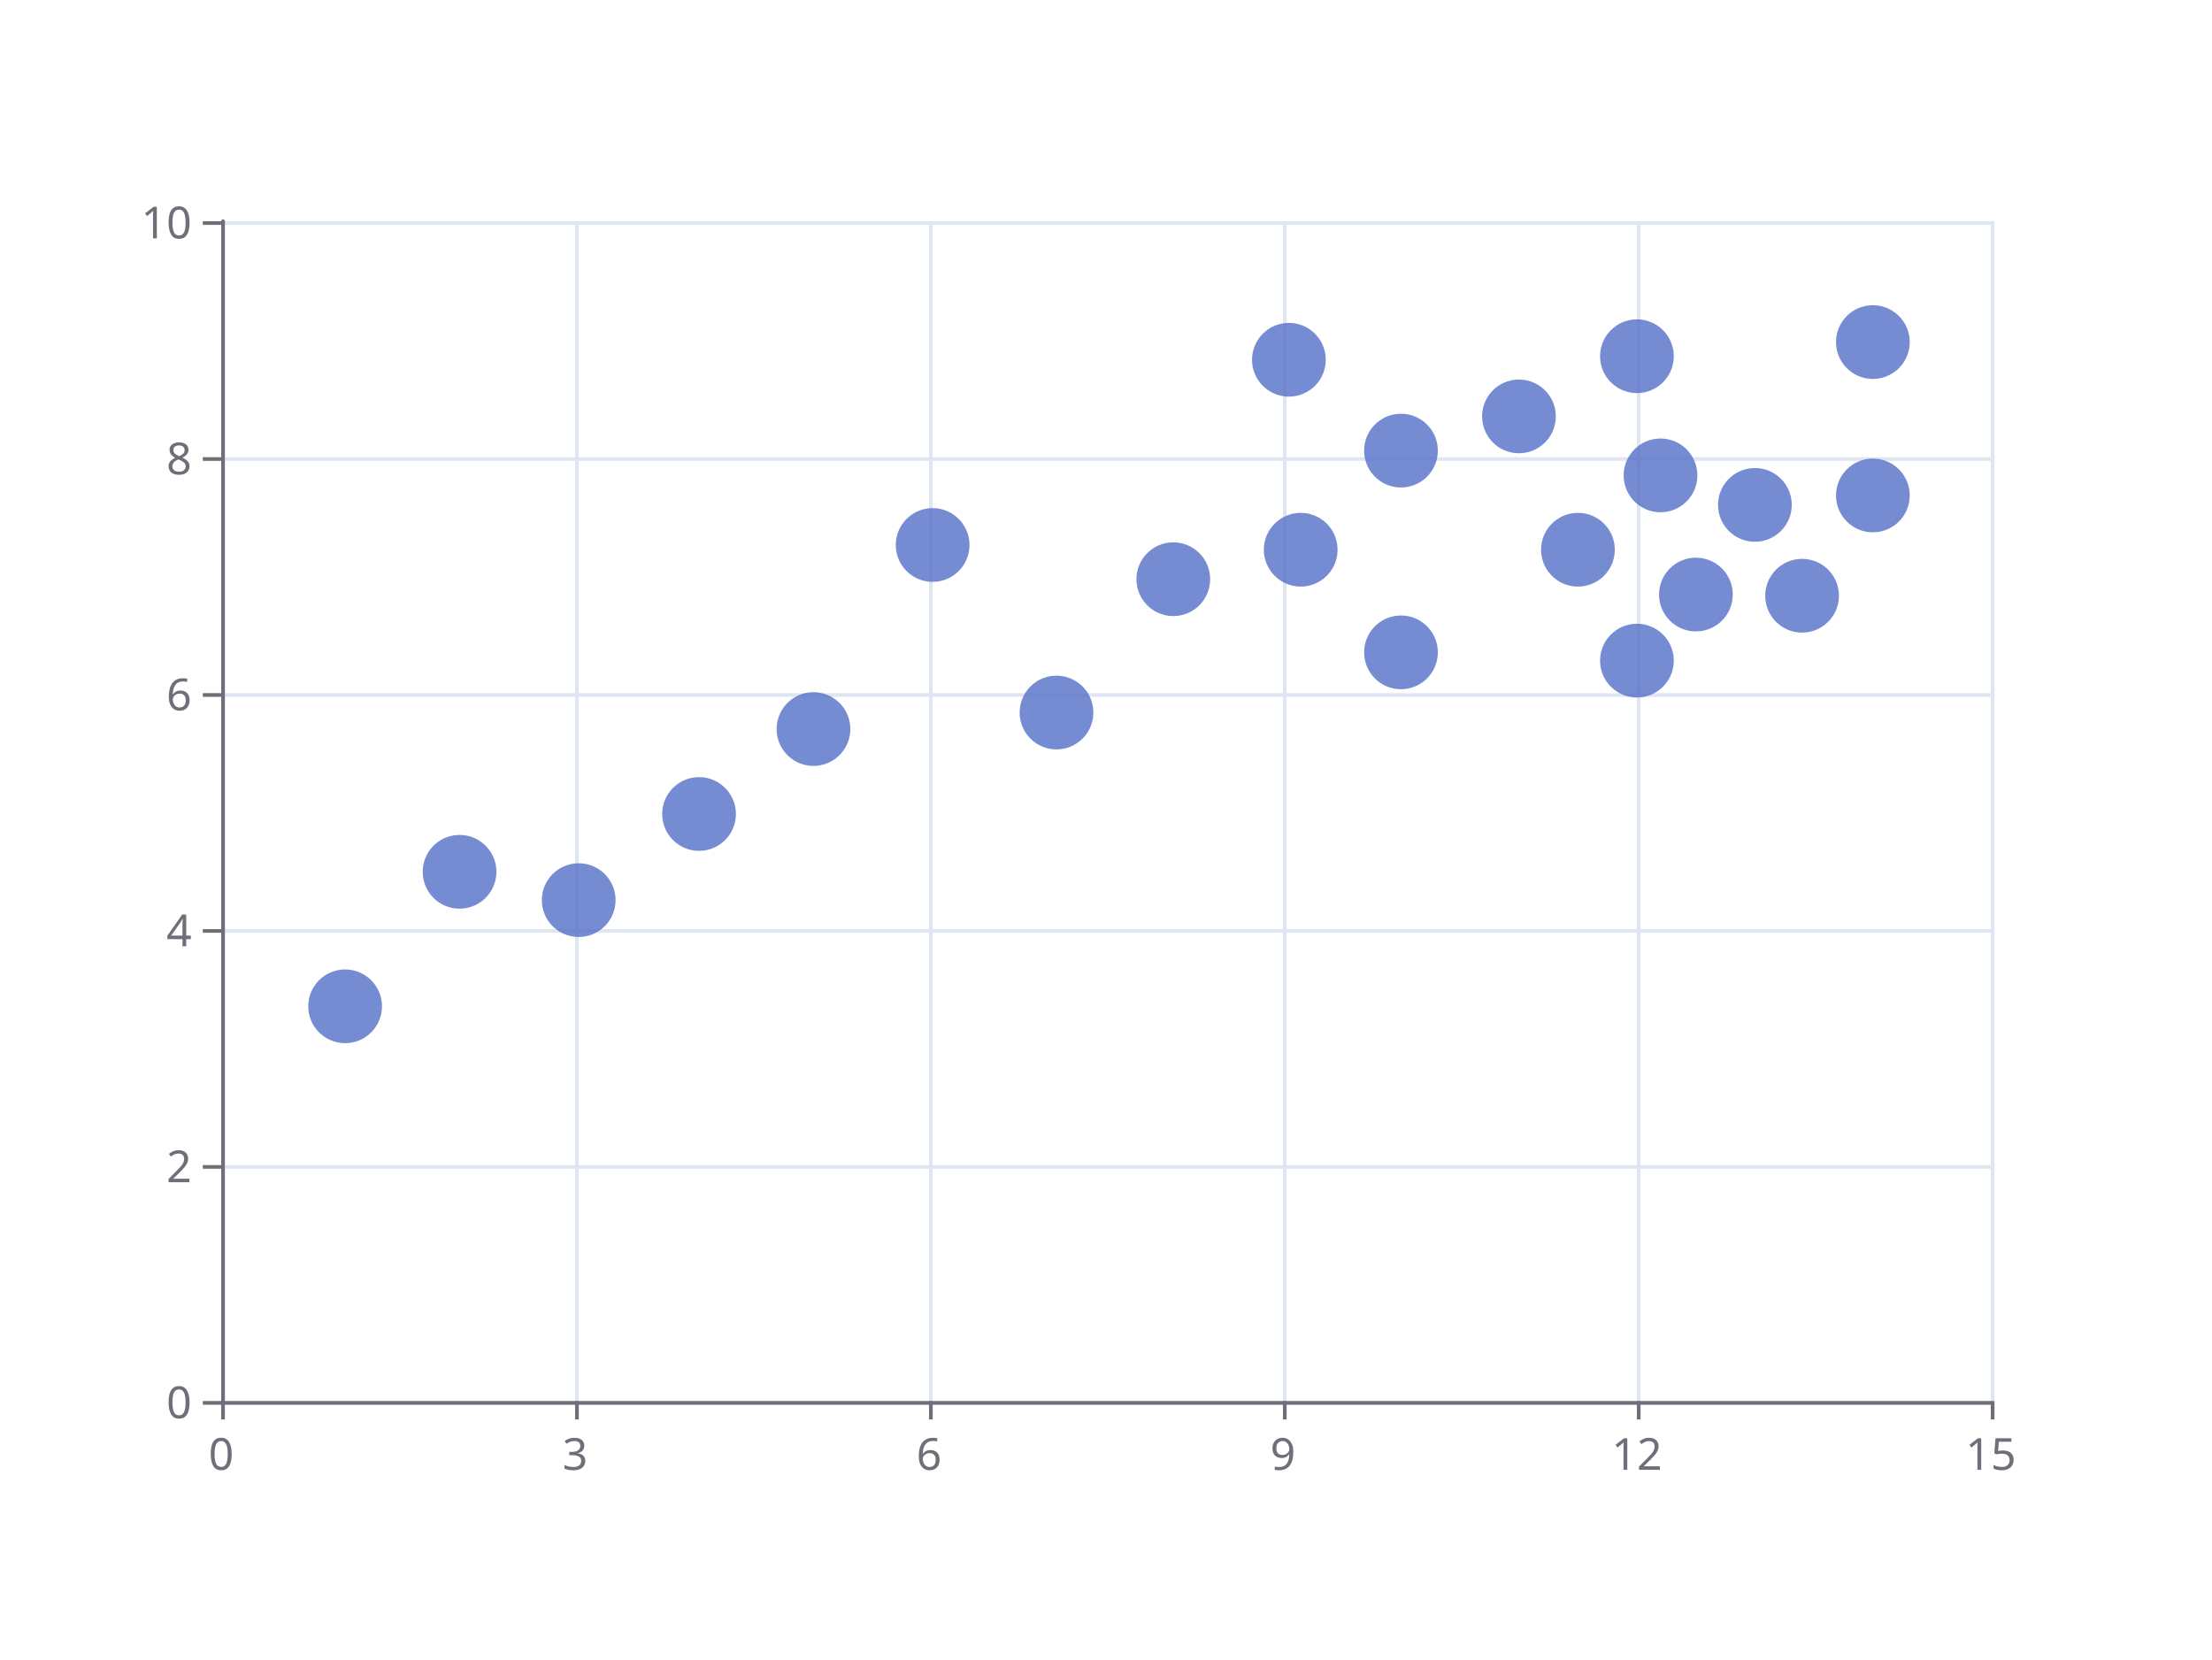
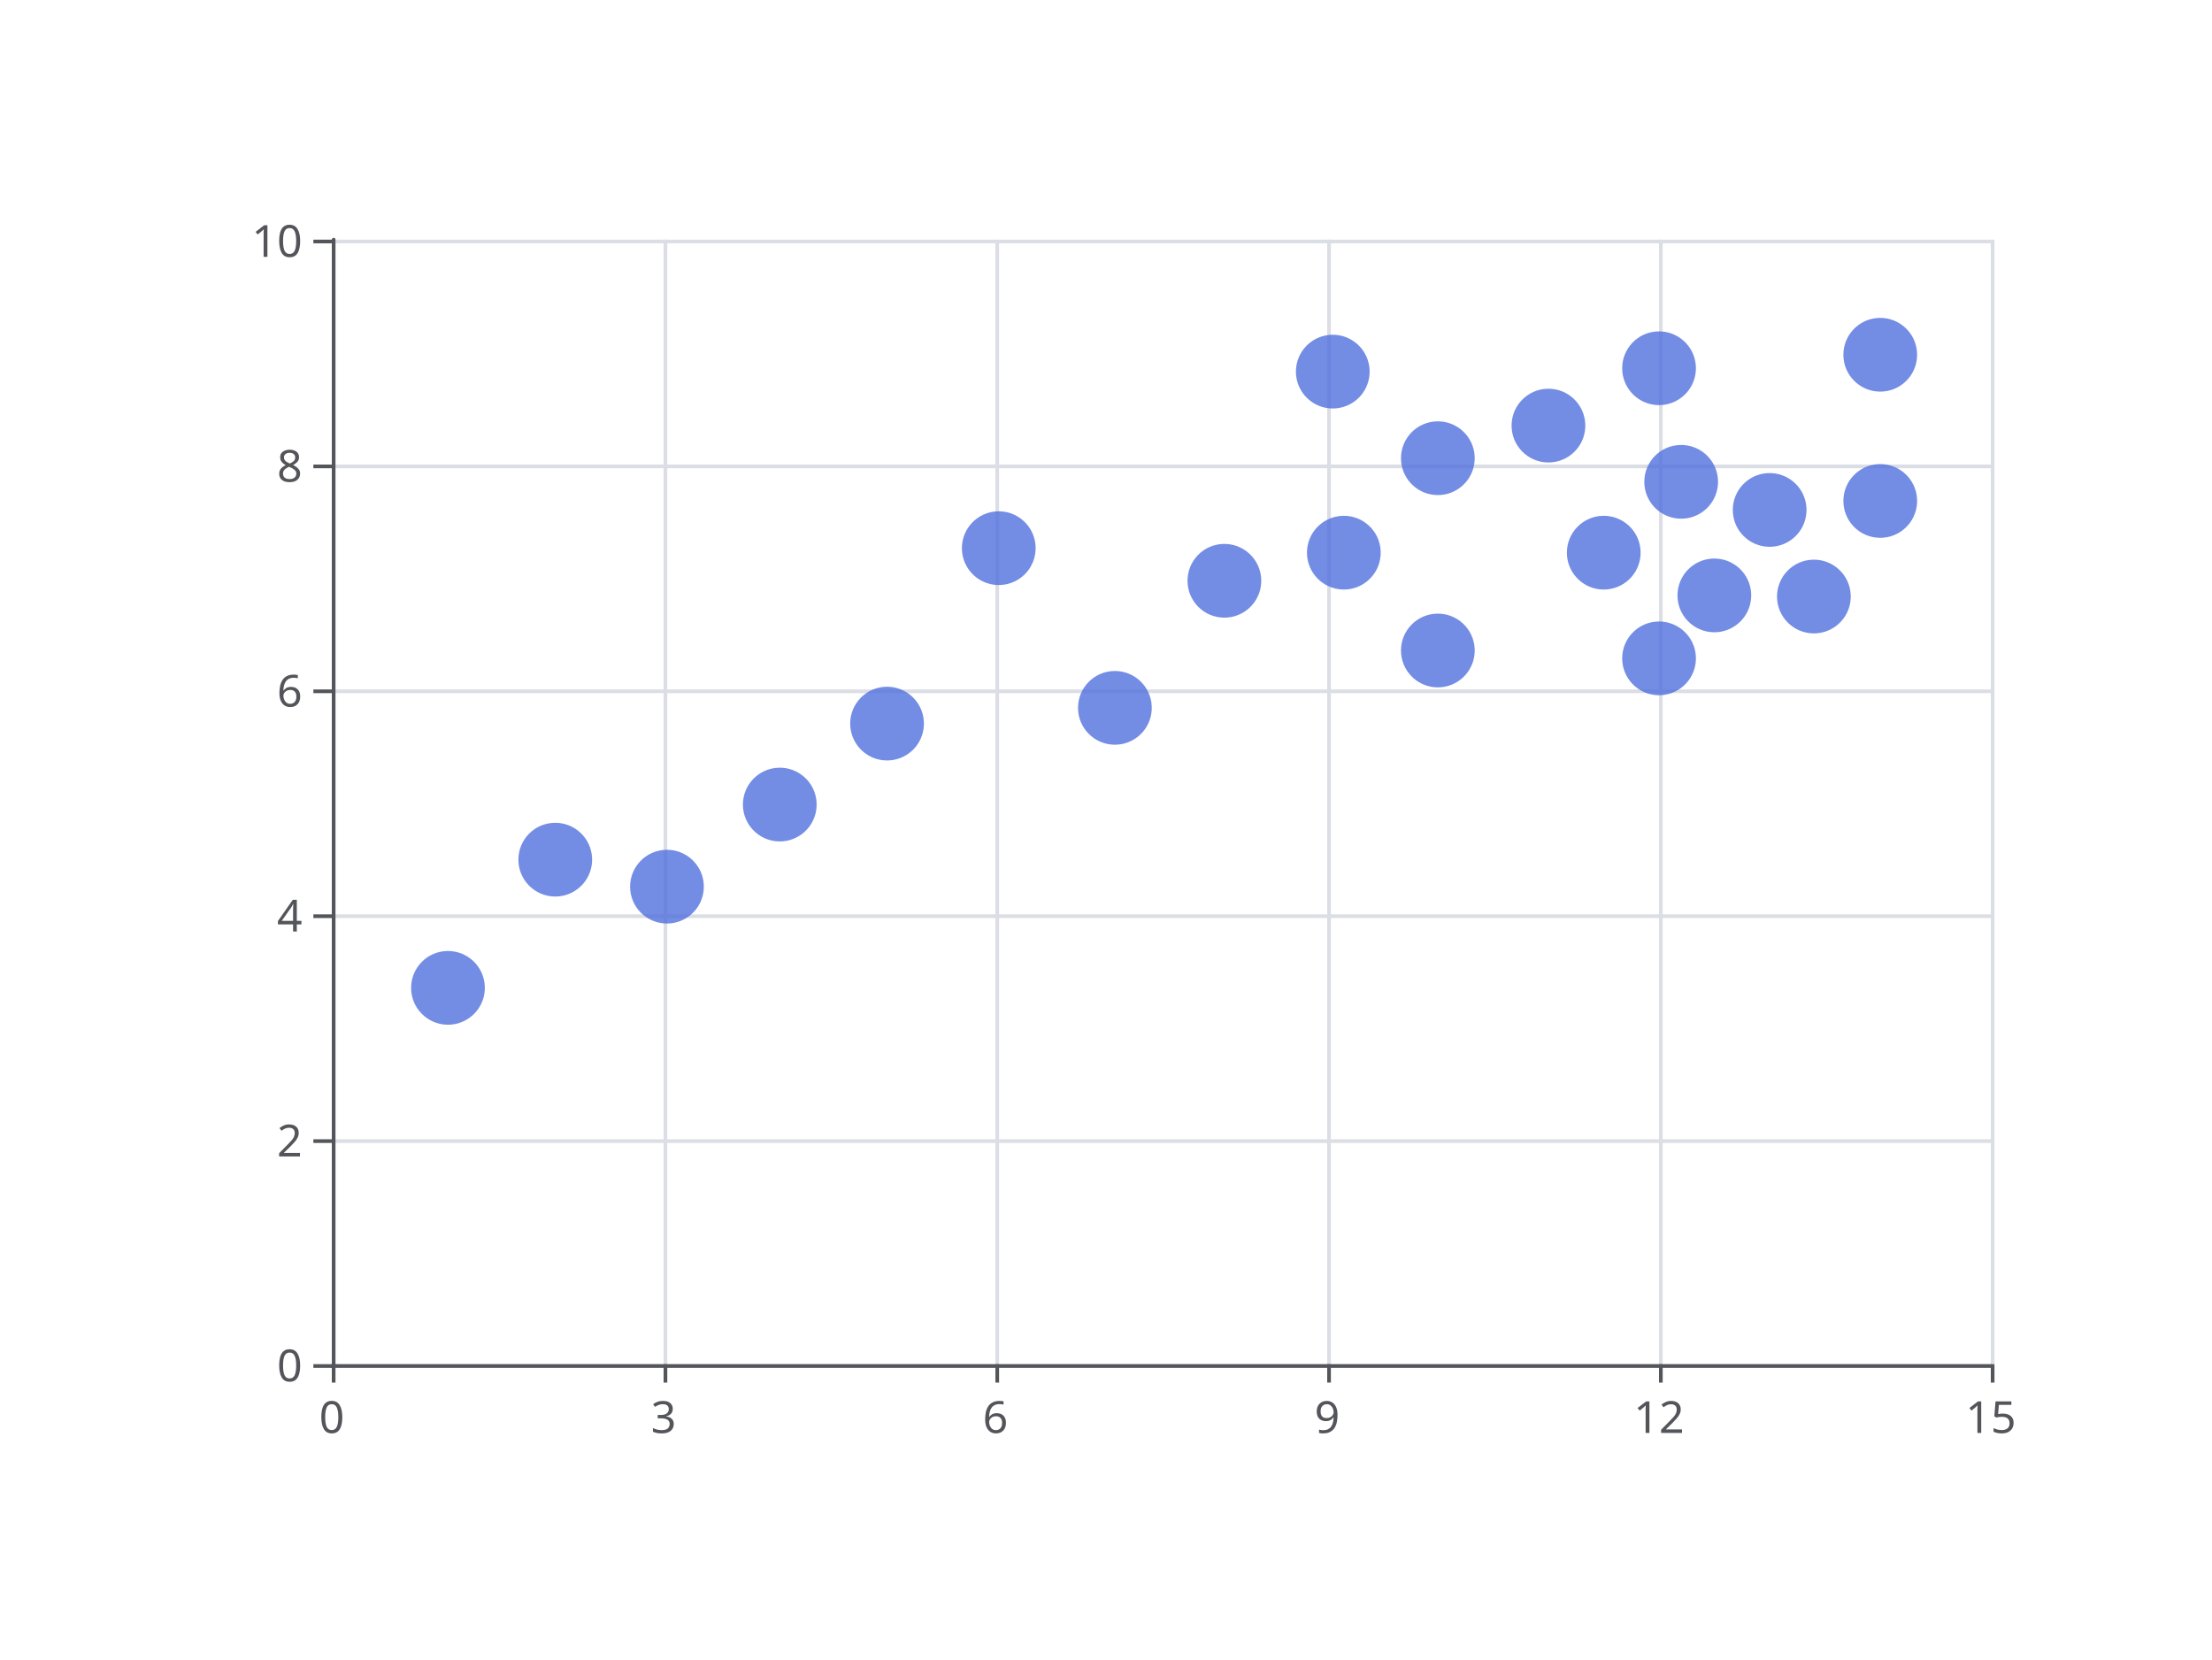
<svg xmlns="http://www.w3.org/2000/svg" width="600" height="450" version="1.1" baseProfile="full" viewBox="0 0 600 450">
  <rect width="600" height="450" x="0" y="0" fill="none" />
-   <path d="M60 380.5L540 380.5" fill="transparent" stroke="#E0E6F1" class="zr61-cls-376" />
-   <path d="M60 316.5L540 316.5" fill="transparent" stroke="#E0E6F1" class="zr61-cls-376" />
-   <path d="M60 252.5L540 252.5" fill="transparent" stroke="#E0E6F1" class="zr61-cls-376" />
-   <path d="M60 188.5L540 188.5" fill="transparent" stroke="#E0E6F1" class="zr61-cls-376" />
-   <path d="M60 124.5L540 124.5" fill="transparent" stroke="#E0E6F1" class="zr61-cls-376" />
-   <path d="M60 60.5L540 60.5" fill="transparent" stroke="#E0E6F1" class="zr61-cls-376" />
-   <path d="M60.5 60L60.5 380" fill="transparent" stroke="#E0E6F1" class="zr61-cls-376" />
-   <path d="M156.5 60L156.5 380" fill="transparent" stroke="#E0E6F1" class="zr61-cls-376" />
-   <path d="M252.5 60L252.5 380" fill="transparent" stroke="#E0E6F1" class="zr61-cls-376" />
-   <path d="M348.5 60L348.5 380" fill="transparent" stroke="#E0E6F1" class="zr61-cls-376" />
-   <path d="M444.5 60L444.5 380" fill="transparent" stroke="#E0E6F1" class="zr61-cls-376" />
-   <path d="M540.5 60L540.5 380" fill="transparent" stroke="#E0E6F1" class="zr61-cls-376" />
-   <path d="M60.5 380L60.5 60" fill="transparent" stroke="#6E7079" stroke-linecap="round" class="zr61-cls-376" />
-   <path d="M60 380.5L540 380.5" fill="transparent" stroke="#6E7079" stroke-linecap="round" class="zr61-cls-376" />
-   <path d="M60 380.5L55 380.5" fill="transparent" stroke="#6E7079" class="zr61-cls-376" />
-   <path d="M60 316.5L55 316.5" fill="transparent" stroke="#6E7079" class="zr61-cls-376" />
-   <path d="M60 252.5L55 252.5" fill="transparent" stroke="#6E7079" class="zr61-cls-376" />
-   <path d="M60 188.5L55 188.5" fill="transparent" stroke="#6E7079" class="zr61-cls-376" />
-   <path d="M60 124.5L55 124.5" fill="transparent" stroke="#6E7079" class="zr61-cls-376" />
-   <path d="M60 60.5L55 60.5" fill="transparent" stroke="#6E7079" class="zr61-cls-376" />
-   <path d="M60.5 380L60.5 385" fill="transparent" stroke="#6E7079" class="zr61-cls-376" />
-   <path d="M156.5 380L156.5 385" fill="transparent" stroke="#6E7079" class="zr61-cls-376" />
-   <path d="M252.5 380L252.5 385" fill="transparent" stroke="#6E7079" class="zr61-cls-376" />
-   <path d="M348.5 380L348.5 385" fill="transparent" stroke="#6E7079" class="zr61-cls-376" />
-   <path d="M444.5 380L444.5 385" fill="transparent" stroke="#6E7079" class="zr61-cls-376" />
-   <path d="M540.5 380L540.5 385" fill="transparent" stroke="#6E7079" class="zr61-cls-376" />
-   <text dominant-baseline="central" text-anchor="end" style="font-size:12px;font-family:sans-serif;" transform="translate(52 380)" fill="#6E7079">0</text>
-   <text dominant-baseline="central" text-anchor="end" style="font-size:12px;font-family:sans-serif;" transform="translate(52 316)" fill="#6E7079">2</text>
-   <text dominant-baseline="central" text-anchor="end" style="font-size:12px;font-family:sans-serif;" transform="translate(52 252)" fill="#6E7079">4</text>
-   <text dominant-baseline="central" text-anchor="end" style="font-size:12px;font-family:sans-serif;" transform="translate(52 188)" fill="#6E7079">6</text>
-   <text dominant-baseline="central" text-anchor="end" style="font-size:12px;font-family:sans-serif;" transform="translate(52 124)" fill="#6E7079">8</text>
-   <text dominant-baseline="central" text-anchor="end" style="font-size:12px;font-family:sans-serif;" transform="translate(52 60)" fill="#6E7079">10</text>
-   <text dominant-baseline="central" text-anchor="middle" style="font-size:12px;font-family:sans-serif;" y="6" transform="translate(60 388)" fill="#6E7079">0</text>
-   <text dominant-baseline="central" text-anchor="middle" style="font-size:12px;font-family:sans-serif;" y="6" transform="translate(156 388)" fill="#6E7079">3</text>
-   <text dominant-baseline="central" text-anchor="middle" style="font-size:12px;font-family:sans-serif;" y="6" transform="translate(252 388)" fill="#6E7079">6</text>
-   <text dominant-baseline="central" text-anchor="middle" style="font-size:12px;font-family:sans-serif;" y="6" transform="translate(348 388)" fill="#6E7079">9</text>
-   <text dominant-baseline="central" text-anchor="middle" style="font-size:12px;font-family:sans-serif;" y="6" transform="translate(444 388)" fill="#6E7079">12</text>
-   <text dominant-baseline="central" text-anchor="middle" style="font-size:12px;font-family:sans-serif;" y="6" transform="translate(540 388)" fill="#6E7079">15</text>
-   <path d="M1 0A1 1 0 1 1 1 -0.1A1 1 0 0 1 1 0" transform="matrix(10,0,0,10,380,122.72)" fill="#5470c6" fill-opacity="0.8" ecmeta_series_index="0" ecmeta_data_index="0" ecmeta_ssr_type="chart" class="zr61-cls-377" />
-   <path d="M1 0A1 1 0 1 1 1 -0.1A1 1 0 0 1 1 0" transform="matrix(10,0,0,10,318.24,157.6)" fill="#5470c6" fill-opacity="0.8" ecmeta_series_index="0" ecmeta_data_index="1" ecmeta_ssr_type="chart" class="zr61-cls-377" />
-   <path d="M1 0A1 1 0 1 1 1 -0.1A1 1 0 0 1 1 0" transform="matrix(10,0,0,10,476,137.44)" fill="#5470c6" fill-opacity="0.8" ecmeta_series_index="0" ecmeta_data_index="2" ecmeta_ssr_type="chart" class="zr61-cls-377" />
-   <path d="M1 0A1 1 0 1 1 1 -0.1A1 1 0 0 1 1 0" transform="matrix(10,0,0,10,349.6,98.08)" fill="#5470c6" fill-opacity="0.8" ecmeta_series_index="0" ecmeta_data_index="3" ecmeta_ssr_type="chart" class="zr61-cls-377" />
-   <path d="M1 0A1 1 0 1 1 1 -0.1A1 1 0 0 1 1 0" transform="matrix(10,0,0,10,412,113.44)" fill="#5470c6" fill-opacity="0.8" ecmeta_series_index="0" ecmeta_data_index="4" ecmeta_ssr_type="chart" class="zr61-cls-377" />
-   <path d="M1 0A1 1 0 1 1 1 -0.1A1 1 0 0 1 1 0" transform="matrix(10,0,0,10,508,134.88)" fill="#5470c6" fill-opacity="0.8" ecmeta_series_index="0" ecmeta_data_index="5" ecmeta_ssr_type="chart" class="zr61-cls-377" />
-   <path d="M1 0A1 1 0 1 1 1 -0.1A1 1 0 0 1 1 0" transform="matrix(10,0,0,10,488.8,162.08)" fill="#5470c6" fill-opacity="0.8" ecmeta_series_index="0" ecmeta_data_index="6" ecmeta_ssr_type="chart" class="zr61-cls-377" />
-   <path d="M1 0A1 1 0 1 1 1 -0.1A1 1 0 0 1 1 0" transform="matrix(10,0,0,10,380,177.44)" fill="#5470c6" fill-opacity="0.8" ecmeta_series_index="0" ecmeta_data_index="7" ecmeta_ssr_type="chart" class="zr61-cls-377" />
-   <path d="M1 0A1 1 0 1 1 1 -0.1A1 1 0 0 1 1 0" transform="matrix(10,0,0,10,508,93.28)" fill="#5470c6" fill-opacity="0.8" ecmeta_series_index="0" ecmeta_data_index="8" ecmeta_ssr_type="chart" class="zr61-cls-377" />
-   <path d="M1 0A1 1 0 1 1 1 -0.1A1 1 0 0 1 1 0" transform="matrix(10,0,0,10,460,161.76)" fill="#5470c6" fill-opacity="0.8" ecmeta_series_index="0" ecmeta_data_index="9" ecmeta_ssr_type="chart" class="zr61-cls-377" />
-   <path d="M1 0A1 1 0 1 1 1 -0.1A1 1 0 0 1 1 0" transform="matrix(10,0,0,10,352.8,149.6)" fill="#5470c6" fill-opacity="0.8" ecmeta_series_index="0" ecmeta_data_index="10" ecmeta_ssr_type="chart" class="zr61-cls-377" />
-   <path d="M1 0A1 1 0 1 1 1 -0.1A1 1 0 0 1 1 0" transform="matrix(10,0,0,10,428,149.6)" fill="#5470c6" fill-opacity="0.8" ecmeta_series_index="0" ecmeta_data_index="11" ecmeta_ssr_type="chart" class="zr61-cls-377" />
-   <path d="M1 0A1 1 0 1 1 1 -0.1A1 1 0 0 1 1 0" transform="matrix(10,0,0,10,156.96,244.64)" fill="#5470c6" fill-opacity="0.8" ecmeta_series_index="0" ecmeta_data_index="12" ecmeta_ssr_type="chart" class="zr61-cls-377" />
-   <path d="M1 0A1 1 0 1 1 1 -0.1A1 1 0 0 1 1 0" transform="matrix(10,0,0,10,450.4,129.44)" fill="#5470c6" fill-opacity="0.8" ecmeta_series_index="0" ecmeta_data_index="13" ecmeta_ssr_type="chart" class="zr61-cls-377" />
-   <path d="M1 0A1 1 0 1 1 1 -0.1A1 1 0 0 1 1 0" transform="matrix(10,0,0,10,124.64,236.96)" fill="#5470c6" fill-opacity="0.8" ecmeta_series_index="0" ecmeta_data_index="14" ecmeta_ssr_type="chart" class="zr61-cls-377" />
-   <path d="M1 0A1 1 0 1 1 1 -0.1A1 1 0 0 1 1 0" transform="matrix(10,0,0,10,93.6,273.44)" fill="#5470c6" fill-opacity="0.8" ecmeta_series_index="0" ecmeta_data_index="15" ecmeta_ssr_type="chart" class="zr61-cls-377" />
-   <path d="M1 0A1 1 0 1 1 1 -0.1A1 1 0 0 1 1 0" transform="matrix(10,0,0,10,189.6,221.28)" fill="#5470c6" fill-opacity="0.8" ecmeta_series_index="0" ecmeta_data_index="16" ecmeta_ssr_type="chart" class="zr61-cls-377" />
-   <path d="M1 0A1 1 0 1 1 1 -0.1A1 1 0 0 1 1 0" transform="matrix(10,0,0,10,252.96,148.32)" fill="#5470c6" fill-opacity="0.8" ecmeta_series_index="0" ecmeta_data_index="17" ecmeta_ssr_type="chart" class="zr61-cls-377" />
-   <path d="M1 0A1 1 0 1 1 1 -0.1A1 1 0 0 1 1 0" transform="matrix(10,0,0,10,444,179.68)" fill="#5470c6" fill-opacity="0.8" ecmeta_series_index="0" ecmeta_data_index="18" ecmeta_ssr_type="chart" class="zr61-cls-377" />
-   <path d="M1 0A1 1 0 1 1 1 -0.1A1 1 0 0 1 1 0" transform="matrix(10,0,0,10,444,97.12)" fill="#5470c6" fill-opacity="0.8" ecmeta_series_index="0" ecmeta_data_index="19" ecmeta_ssr_type="chart" class="zr61-cls-377" />
-   <path d="M1 0A1 1 0 1 1 1 -0.1A1 1 0 0 1 1 0" transform="matrix(10,0,0,10,286.56,193.76)" fill="#5470c6" fill-opacity="0.8" ecmeta_series_index="0" ecmeta_data_index="20" ecmeta_ssr_type="chart" class="zr61-cls-377" />
-   <path d="M1 0A1 1 0 1 1 1 -0.1A1 1 0 0 1 1 0" transform="matrix(10,0,0,10,220.64,198.24)" fill="#5470c6" fill-opacity="0.8" ecmeta_series_index="0" ecmeta_data_index="21" ecmeta_ssr_type="chart" class="zr61-cls-377" />
+   <path d="M90 370.5L540 370.5" fill="none" pointer-events="visible" stroke="#dbdee4" class="zr67-cls-507" />
+   <path d="M90 309.5L540 309.5" fill="none" pointer-events="visible" stroke="#dbdee4" class="zr67-cls-507" />
+   <path d="M90 248.5L540 248.5" fill="none" pointer-events="visible" stroke="#dbdee4" class="zr67-cls-507" />
+   <path d="M90 187.5L540 187.5" fill="none" pointer-events="visible" stroke="#dbdee4" class="zr67-cls-507" />
+   <path d="M90 126.5L540 126.5" fill="none" pointer-events="visible" stroke="#dbdee4" class="zr67-cls-507" />
+   <path d="M90 65.5L540 65.5" fill="none" pointer-events="visible" stroke="#dbdee4" class="zr67-cls-507" />
+   <path d="M90.5 65L90.5 370" fill="none" pointer-events="visible" stroke="#dbdee4" class="zr67-cls-507" />
+   <path d="M180.5 65L180.5 370" fill="none" pointer-events="visible" stroke="#dbdee4" class="zr67-cls-507" />
+   <path d="M270.5 65L270.5 370" fill="none" pointer-events="visible" stroke="#dbdee4" class="zr67-cls-507" />
+   <path d="M360.5 65L360.5 370" fill="none" pointer-events="visible" stroke="#dbdee4" class="zr67-cls-507" />
+   <path d="M450.5 65L450.5 370" fill="none" pointer-events="visible" stroke="#dbdee4" class="zr67-cls-507" />
+   <path d="M540.5 65L540.5 370" fill="none" pointer-events="visible" stroke="#dbdee4" class="zr67-cls-507" />
+   <path d="M90.5 370L90.5 65" fill="none" pointer-events="visible" stroke="#54555a" stroke-linecap="round" class="zr67-cls-507" />
+   <path d="M90 370.5L540 370.5" fill="none" pointer-events="visible" stroke="#54555a" stroke-linecap="round" class="zr67-cls-507" />
+   <path d="M90 370.5L85 370.5" fill="none" pointer-events="visible" stroke="#54555a" class="zr67-cls-507" />
+   <path d="M90 309.5L85 309.5" fill="none" pointer-events="visible" stroke="#54555a" class="zr67-cls-507" />
+   <path d="M90 248.5L85 248.5" fill="none" pointer-events="visible" stroke="#54555a" class="zr67-cls-507" />
+   <path d="M90 187.5L85 187.5" fill="none" pointer-events="visible" stroke="#54555a" class="zr67-cls-507" />
+   <path d="M90 126.5L85 126.5" fill="none" pointer-events="visible" stroke="#54555a" class="zr67-cls-507" />
+   <path d="M90 65.5L85 65.5" fill="none" pointer-events="visible" stroke="#54555a" class="zr67-cls-507" />
+   <path d="M90.5 370L90.5 375" fill="none" pointer-events="visible" stroke="#54555a" class="zr67-cls-507" />
+   <path d="M180.5 370L180.5 375" fill="none" pointer-events="visible" stroke="#54555a" class="zr67-cls-507" />
+   <path d="M270.5 370L270.5 375" fill="none" pointer-events="visible" stroke="#54555a" class="zr67-cls-507" />
+   <path d="M360.5 370L360.5 375" fill="none" pointer-events="visible" stroke="#54555a" class="zr67-cls-507" />
+   <path d="M450.5 370L450.5 375" fill="none" pointer-events="visible" stroke="#54555a" class="zr67-cls-507" />
+   <path d="M540.5 370L540.5 375" fill="none" pointer-events="visible" stroke="#54555a" class="zr67-cls-507" />
+   <text dominant-baseline="central" text-anchor="end" style="font-size:12px;font-family:sans-serif;" transform="translate(82 370)" fill="#54555a">0</text>
+   <text dominant-baseline="central" text-anchor="end" style="font-size:12px;font-family:sans-serif;" transform="translate(82 309)" fill="#54555a">2</text>
+   <text dominant-baseline="central" text-anchor="end" style="font-size:12px;font-family:sans-serif;" transform="translate(82 248)" fill="#54555a">4</text>
+   <text dominant-baseline="central" text-anchor="end" style="font-size:12px;font-family:sans-serif;" transform="translate(82 187)" fill="#54555a">6</text>
+   <text dominant-baseline="central" text-anchor="end" style="font-size:12px;font-family:sans-serif;" transform="translate(82 126)" fill="#54555a">8</text>
+   <text dominant-baseline="central" text-anchor="end" style="font-size:12px;font-family:sans-serif;" transform="translate(82 65)" fill="#54555a">10</text>
+   <text dominant-baseline="central" text-anchor="middle" style="font-size:12px;font-family:sans-serif;" y="6" transform="translate(90 378)" fill="#54555a">0</text>
+   <text dominant-baseline="central" text-anchor="middle" style="font-size:12px;font-family:sans-serif;" y="6" transform="translate(180 378)" fill="#54555a">3</text>
+   <text dominant-baseline="central" text-anchor="middle" style="font-size:12px;font-family:sans-serif;" y="6" transform="translate(270 378)" fill="#54555a">6</text>
+   <text dominant-baseline="central" text-anchor="middle" style="font-size:12px;font-family:sans-serif;" y="6" transform="translate(360 378)" fill="#54555a">9</text>
+   <text dominant-baseline="central" text-anchor="middle" style="font-size:12px;font-family:sans-serif;" y="6" transform="translate(450 378)" fill="#54555a">12</text>
+   <text dominant-baseline="central" text-anchor="middle" style="font-size:12px;font-family:sans-serif;" y="6" transform="translate(540 378)" fill="#54555a">15</text>
+   <path d="M1 0A1 1 0 1 1 1 -0.1A1 1 0 0 1 1 0" transform="matrix(10,0,0,10,390,124.78)" fill="#5070dd" fill-opacity="0.8" ecmeta_series_index="0" ecmeta_data_index="0" ecmeta_ssr_type="chart" class="zr67-cls-508" />
+   <path d="M1 0A1 1 0 1 1 1 -0.1A1 1 0 0 1 1 0" transform="matrix(10,0,0,10,332.1,158.025)" fill="#5070dd" fill-opacity="0.8" ecmeta_series_index="0" ecmeta_data_index="1" ecmeta_ssr_type="chart" class="zr67-cls-508" />
+   <path d="M1 0A1 1 0 1 1 1 -0.1A1 1 0 0 1 1 0" transform="matrix(10,0,0,10,480,138.81)" fill="#5070dd" fill-opacity="0.8" ecmeta_series_index="0" ecmeta_data_index="2" ecmeta_ssr_type="chart" class="zr67-cls-508" />
+   <path d="M1 0A1 1 0 1 1 1 -0.1A1 1 0 0 1 1 0" transform="matrix(10,0,0,10,361.5,101.295)" fill="#5070dd" fill-opacity="0.8" ecmeta_series_index="0" ecmeta_data_index="3" ecmeta_ssr_type="chart" class="zr67-cls-508" />
+   <path d="M1 0A1 1 0 1 1 1 -0.1A1 1 0 0 1 1 0" transform="matrix(10,0,0,10,420,115.935)" fill="#5070dd" fill-opacity="0.8" ecmeta_series_index="0" ecmeta_data_index="4" ecmeta_ssr_type="chart" class="zr67-cls-508" />
+   <path d="M1 0A1 1 0 1 1 1 -0.1A1 1 0 0 1 1 0" transform="matrix(10,0,0,10,510,136.37)" fill="#5070dd" fill-opacity="0.8" ecmeta_series_index="0" ecmeta_data_index="5" ecmeta_ssr_type="chart" class="zr67-cls-508" />
+   <path d="M1 0A1 1 0 1 1 1 -0.1A1 1 0 0 1 1 0" transform="matrix(10,0,0,10,492,162.295)" fill="#5070dd" fill-opacity="0.8" ecmeta_series_index="0" ecmeta_data_index="6" ecmeta_ssr_type="chart" class="zr67-cls-508" />
+   <path d="M1 0A1 1 0 1 1 1 -0.1A1 1 0 0 1 1 0" transform="matrix(10,0,0,10,390,176.935)" fill="#5070dd" fill-opacity="0.8" ecmeta_series_index="0" ecmeta_data_index="7" ecmeta_ssr_type="chart" class="zr67-cls-508" />
+   <path d="M1 0A1 1 0 1 1 1 -0.1A1 1 0 0 1 1 0" transform="matrix(10,0,0,10,510,96.72)" fill="#5070dd" fill-opacity="0.8" ecmeta_series_index="0" ecmeta_data_index="8" ecmeta_ssr_type="chart" class="zr67-cls-508" />
+   <path d="M1 0A1 1 0 1 1 1 -0.1A1 1 0 0 1 1 0" transform="matrix(10,0,0,10,465,161.99)" fill="#5070dd" fill-opacity="0.8" ecmeta_series_index="0" ecmeta_data_index="9" ecmeta_ssr_type="chart" class="zr67-cls-508" />
+   <path d="M1 0A1 1 0 1 1 1 -0.1A1 1 0 0 1 1 0" transform="matrix(10,0,0,10,364.5,150.4)" fill="#5070dd" fill-opacity="0.8" ecmeta_series_index="0" ecmeta_data_index="10" ecmeta_ssr_type="chart" class="zr67-cls-508" />
+   <path d="M1 0A1 1 0 1 1 1 -0.1A1 1 0 0 1 1 0" transform="matrix(10,0,0,10,435,150.4)" fill="#5070dd" fill-opacity="0.8" ecmeta_series_index="0" ecmeta_data_index="11" ecmeta_ssr_type="chart" class="zr67-cls-508" />
+   <path d="M1 0A1 1 0 1 1 1 -0.1A1 1 0 0 1 1 0" transform="matrix(10,0,0,10,180.9,240.985)" fill="#5070dd" fill-opacity="0.8" ecmeta_series_index="0" ecmeta_data_index="12" ecmeta_ssr_type="chart" class="zr67-cls-508" />
+   <path d="M1 0A1 1 0 1 1 1 -0.1A1 1 0 0 1 1 0" transform="matrix(10,0,0,10,456,131.185)" fill="#5070dd" fill-opacity="0.8" ecmeta_series_index="0" ecmeta_data_index="13" ecmeta_ssr_type="chart" class="zr67-cls-508" />
+   <path d="M1 0A1 1 0 1 1 1 -0.1A1 1 0 0 1 1 0" transform="matrix(10,0,0,10,150.6,233.665)" fill="#5070dd" fill-opacity="0.8" ecmeta_series_index="0" ecmeta_data_index="14" ecmeta_ssr_type="chart" class="zr67-cls-508" />
+   <path d="M1 0A1 1 0 1 1 1 -0.1A1 1 0 0 1 1 0" transform="matrix(10,0,0,10,121.5,268.435)" fill="#5070dd" fill-opacity="0.8" ecmeta_series_index="0" ecmeta_data_index="15" ecmeta_ssr_type="chart" class="zr67-cls-508" />
+   <path d="M1 0A1 1 0 1 1 1 -0.1A1 1 0 0 1 1 0" transform="matrix(10,0,0,10,211.5,218.72)" fill="#5070dd" fill-opacity="0.8" ecmeta_series_index="0" ecmeta_data_index="16" ecmeta_ssr_type="chart" class="zr67-cls-508" />
+   <path d="M1 0A1 1 0 1 1 1 -0.1A1 1 0 0 1 1 0" transform="matrix(10,0,0,10,270.9,149.18)" fill="#5070dd" fill-opacity="0.8" ecmeta_series_index="0" ecmeta_data_index="17" ecmeta_ssr_type="chart" class="zr67-cls-508" />
+   <path d="M1 0A1 1 0 1 1 1 -0.1A1 1 0 0 1 1 0" transform="matrix(10,0,0,10,450,179.07)" fill="#5070dd" fill-opacity="0.8" ecmeta_series_index="0" ecmeta_data_index="18" ecmeta_ssr_type="chart" class="zr67-cls-508" />
+   <path d="M1 0A1 1 0 1 1 1 -0.1A1 1 0 0 1 1 0" transform="matrix(10,0,0,10,450,100.38)" fill="#5070dd" fill-opacity="0.8" ecmeta_series_index="0" ecmeta_data_index="19" ecmeta_ssr_type="chart" class="zr67-cls-508" />
+   <path d="M1 0A1 1 0 1 1 1 -0.1A1 1 0 0 1 1 0" transform="matrix(10,0,0,10,302.4,192.49)" fill="#5070dd" fill-opacity="0.8" ecmeta_series_index="0" ecmeta_data_index="20" ecmeta_ssr_type="chart" class="zr67-cls-508" />
+   <path d="M1 0A1 1 0 1 1 1 -0.1A1 1 0 0 1 1 0" transform="matrix(10,0,0,10,240.6,196.76)" fill="#5070dd" fill-opacity="0.8" ecmeta_series_index="0" ecmeta_data_index="21" ecmeta_ssr_type="chart" class="zr67-cls-508" />
  <style>
- .zr61-cls-376:hover {
+ .zr67-cls-507:hover {
pointer-events:none;
}
- .zr61-cls-377:hover {
+ .zr67-cls-508:hover {
cursor:pointer;
- fill:rgba(92,123,217,1);
+ fill:rgba(88,123,243,1);
}



</style>
</svg>
